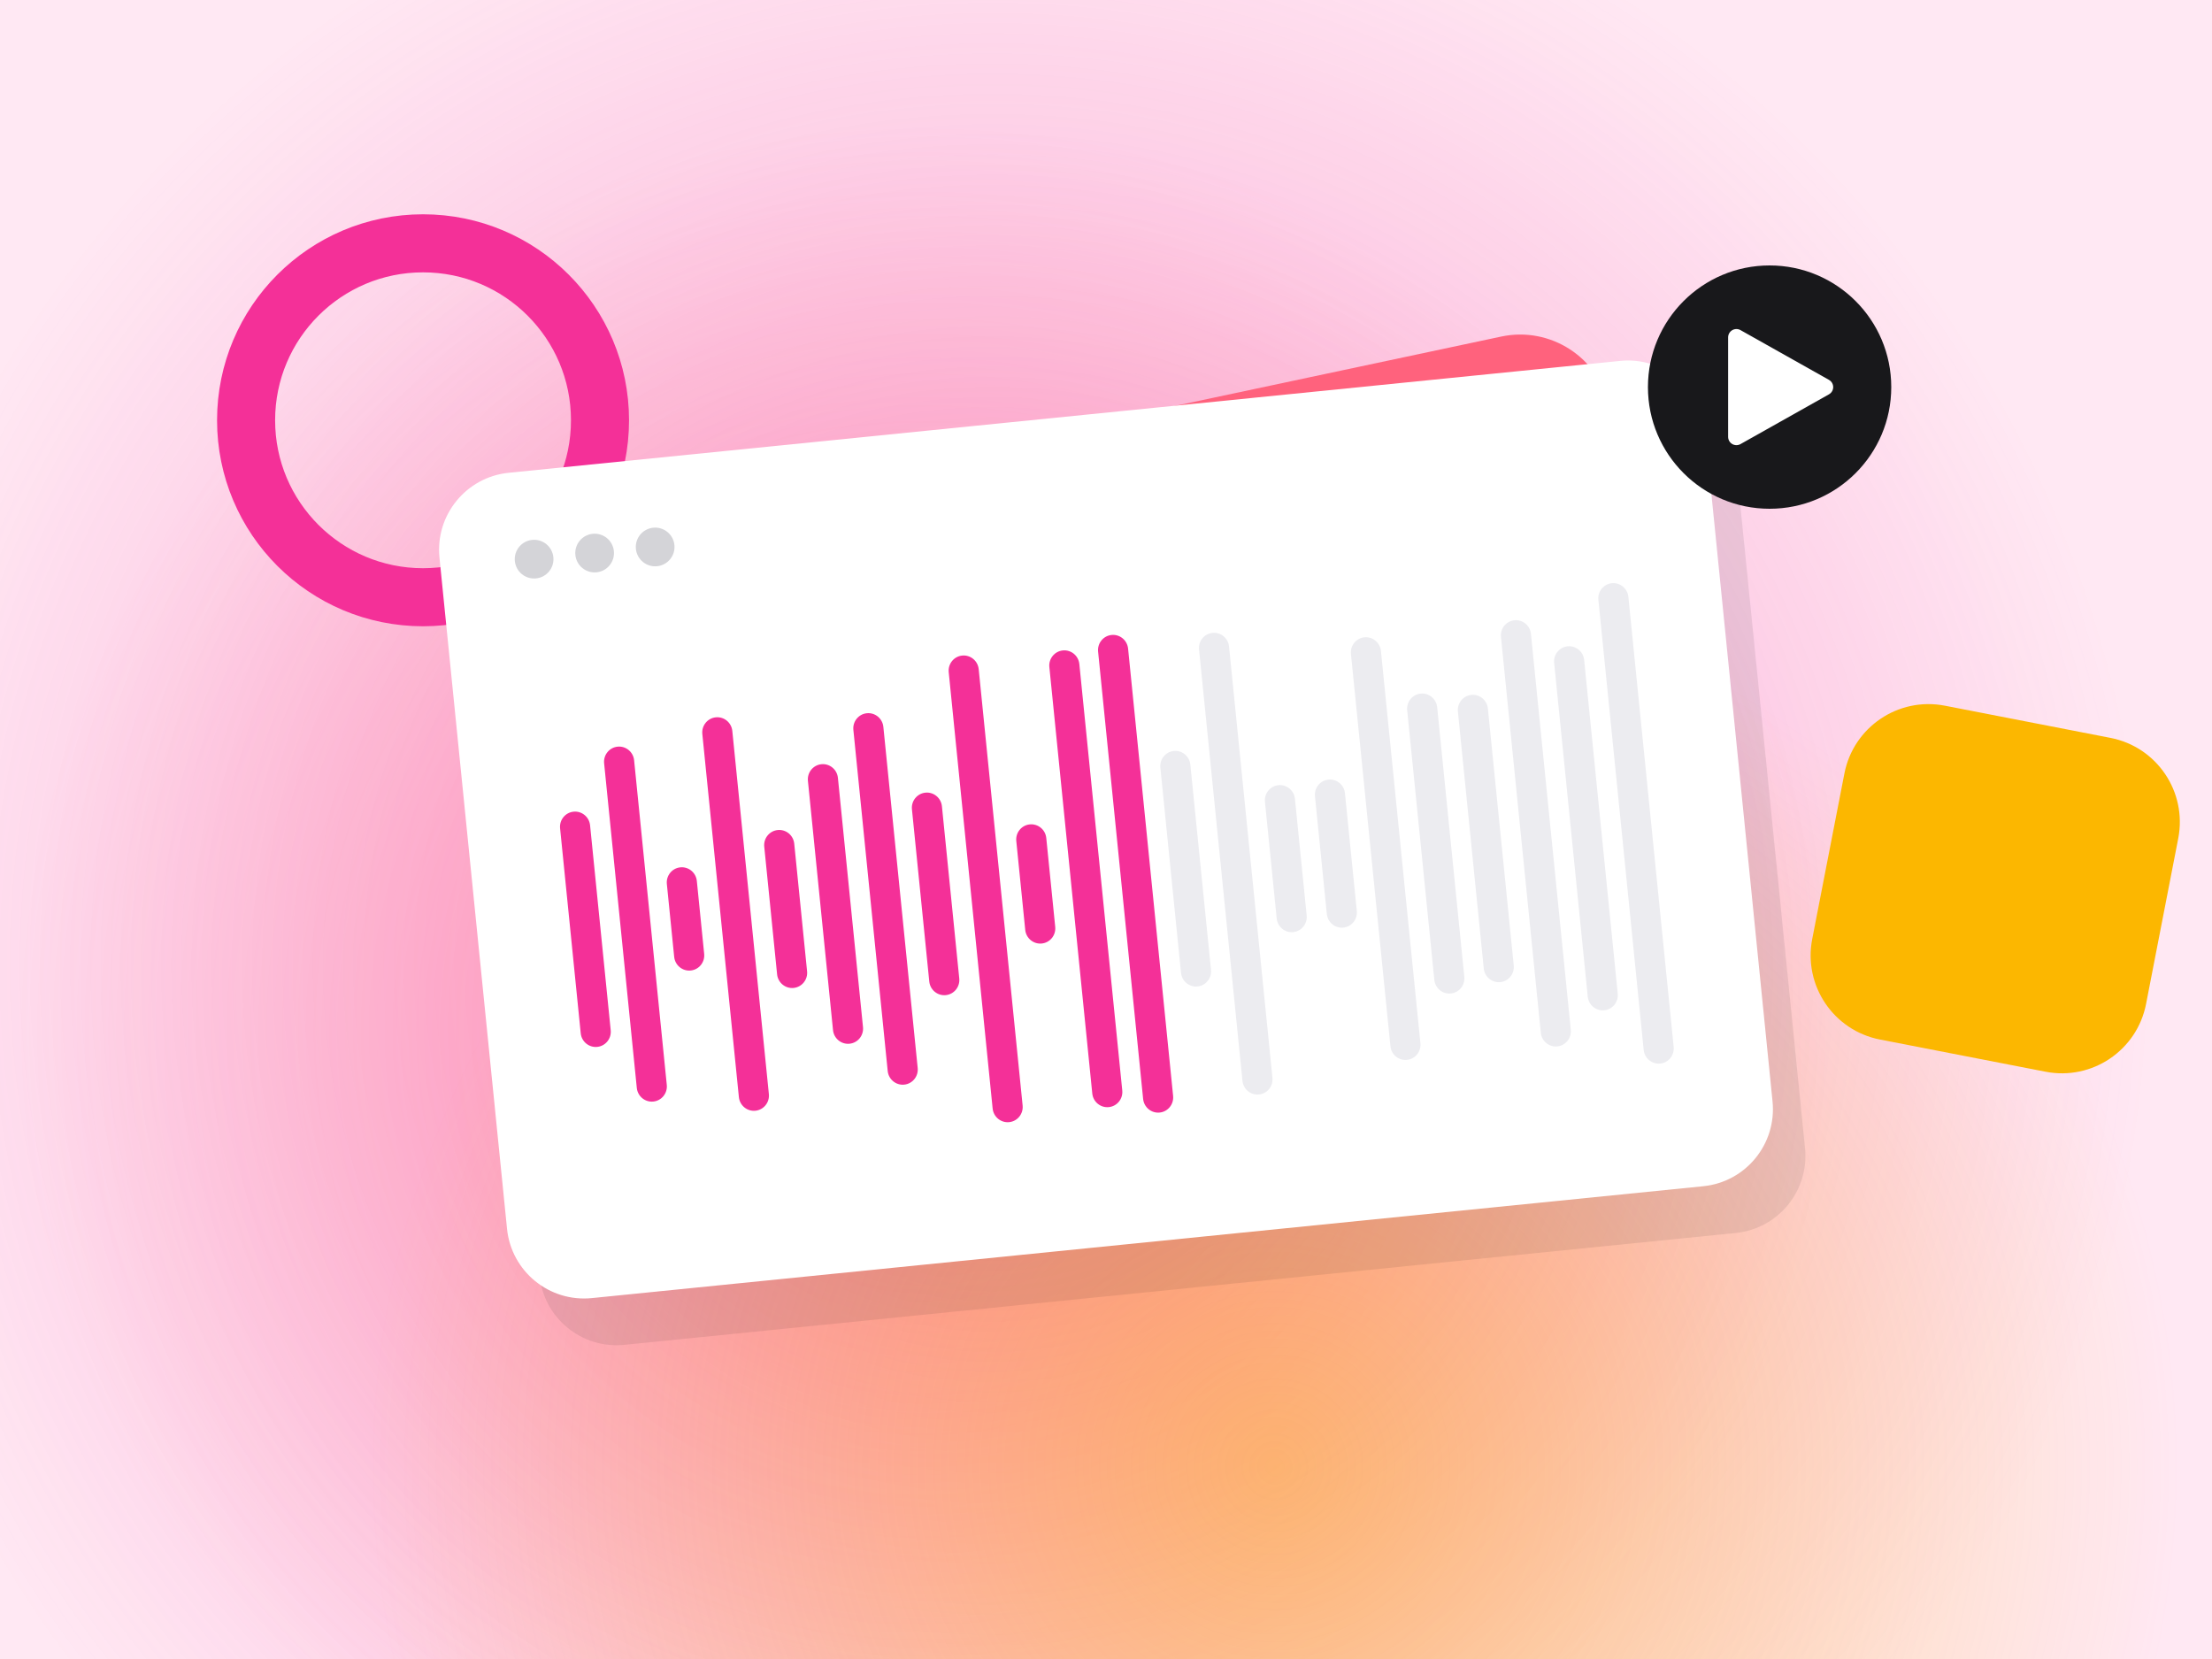
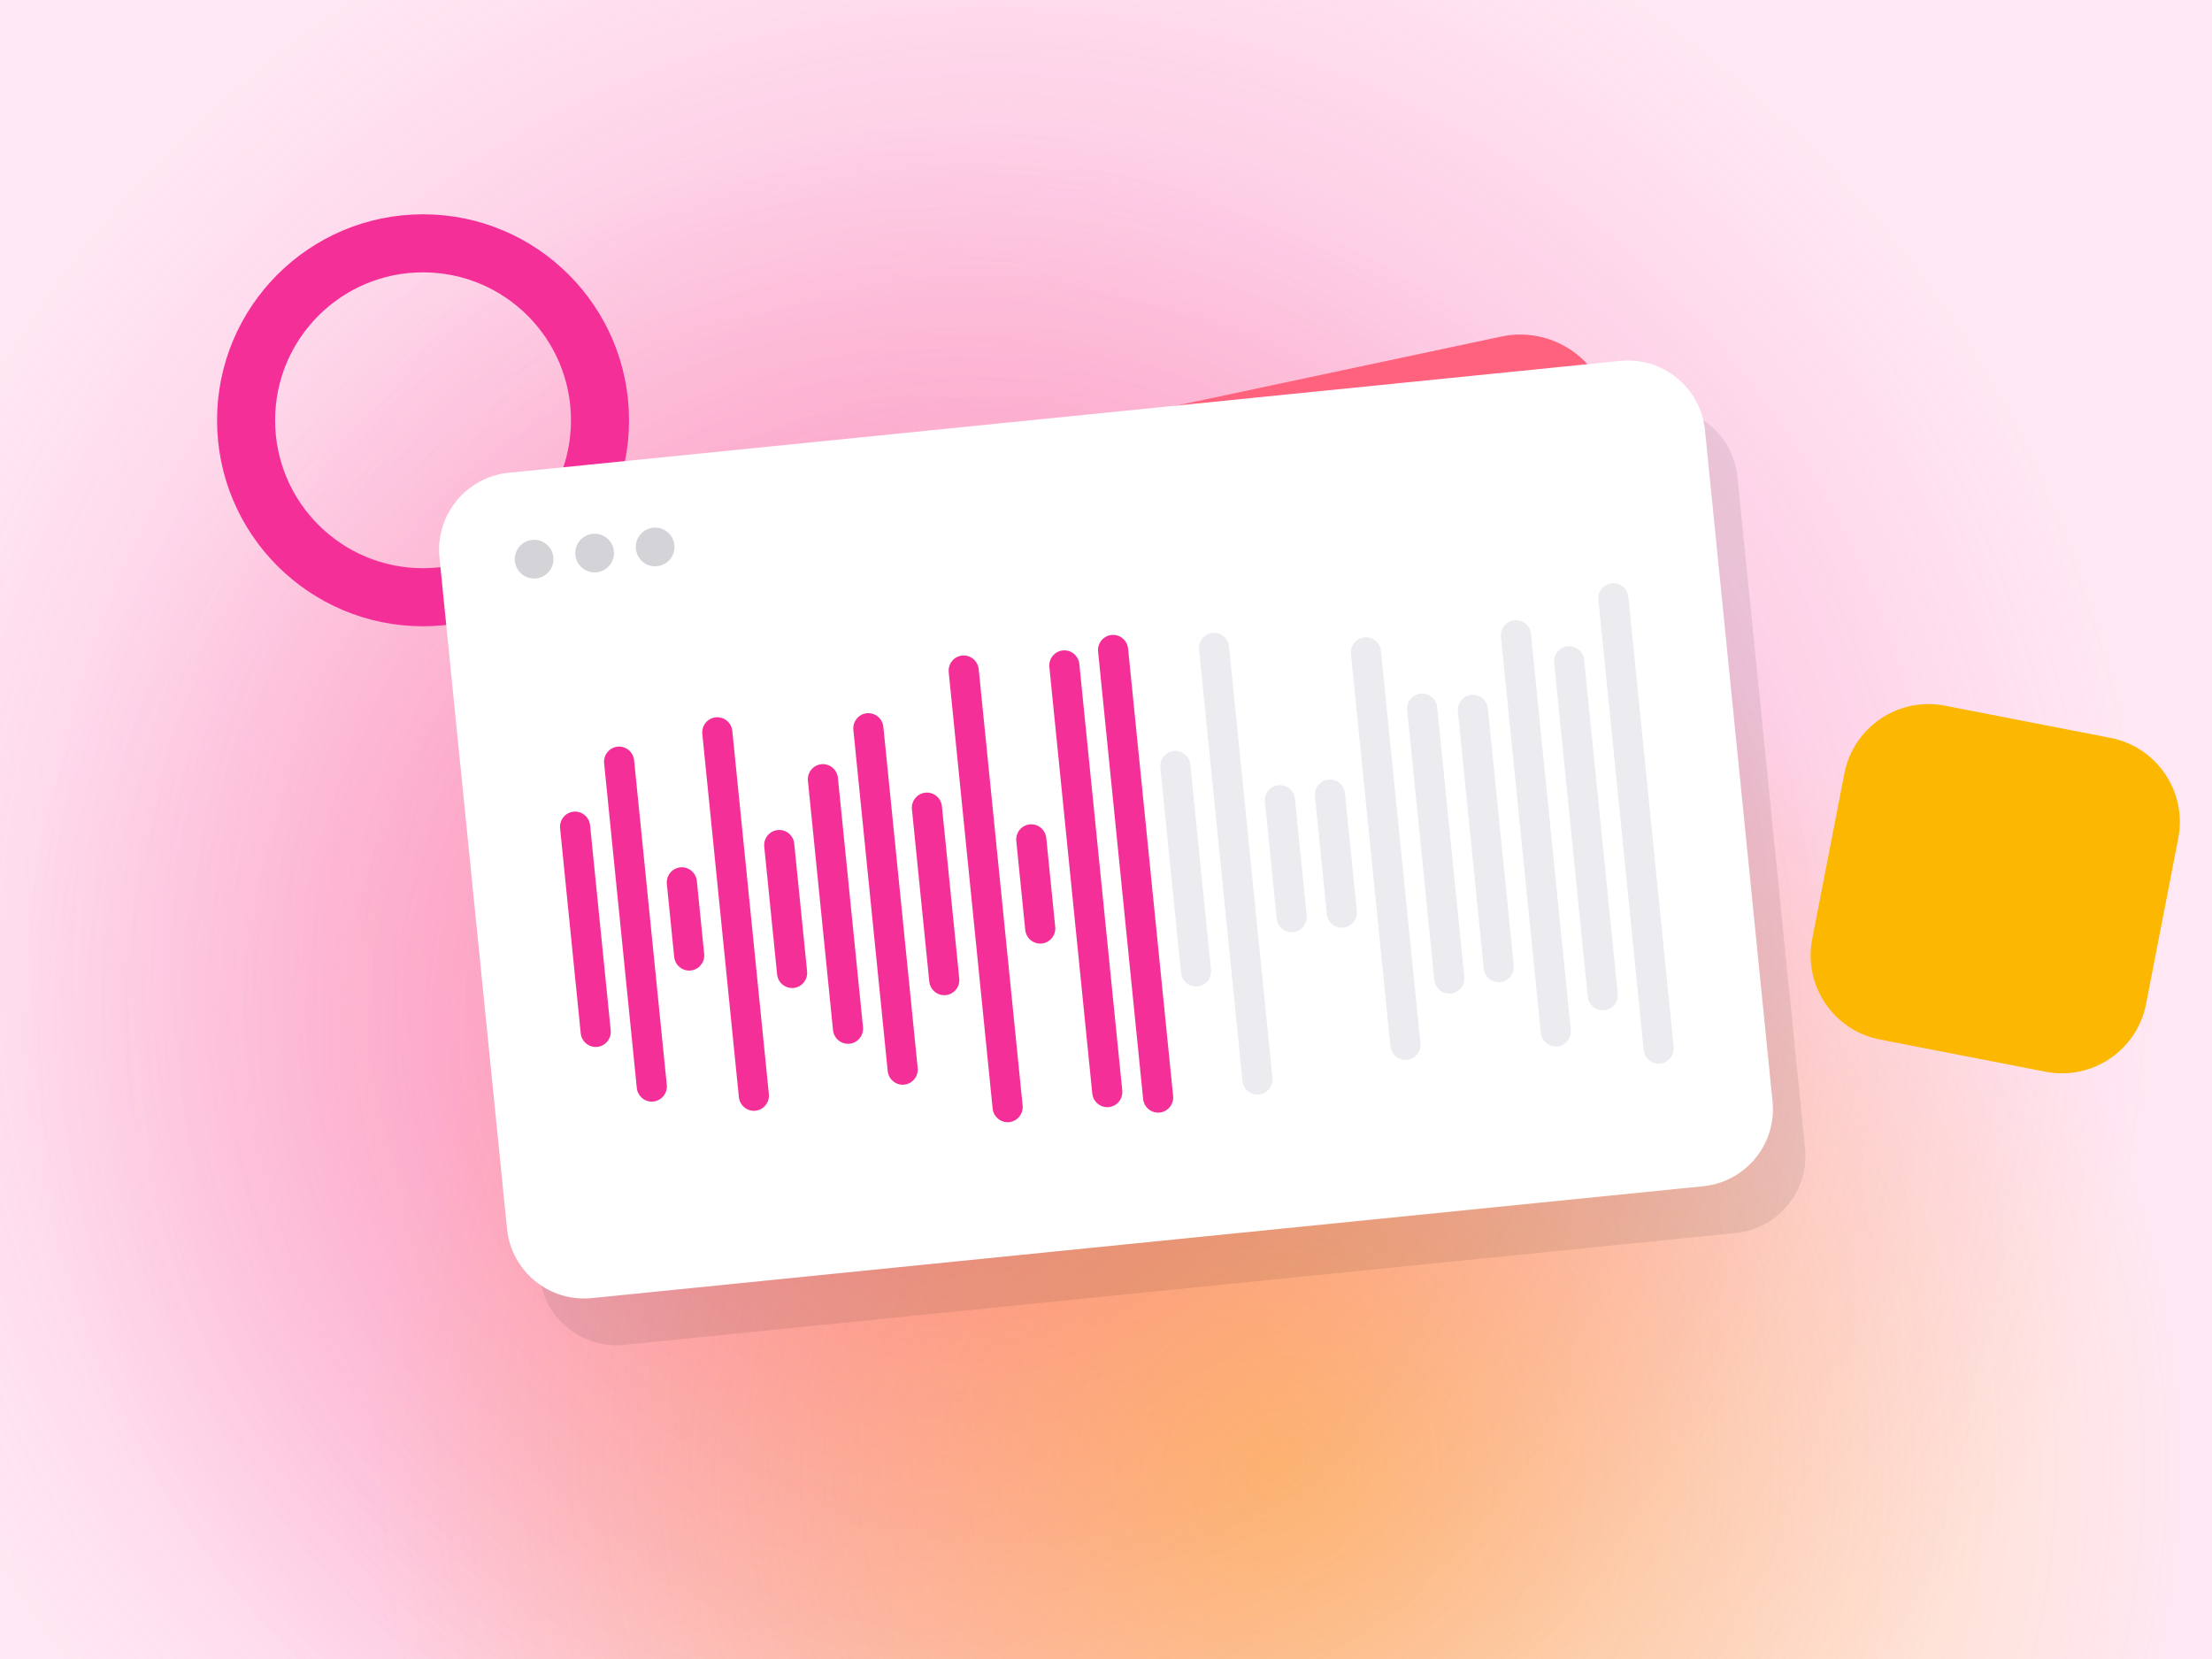
<svg xmlns="http://www.w3.org/2000/svg" viewBox="0 0 800 600" preserveAspectRatio="xMidYMid slice">
  <defs>
    <radialGradient id="g420">
      <stop offset="0" stop-color="#f43098" stop-opacity="0.45" />
      <stop offset="1" stop-color="#f43098" stop-opacity="0" />
    </radialGradient>
    <radialGradient id="g421">
      <stop offset="0" stop-color="#ff627d" stop-opacity="0.45" />
      <stop offset="1" stop-color="#ff627d" stop-opacity="0" />
    </radialGradient>
    <radialGradient id="g422">
      <stop offset="0" stop-color="#fcb700" stop-opacity="0.45" />
      <stop offset="1" stop-color="#fcb700" stop-opacity="0" />
    </radialGradient>
  </defs>
  <rect width="800" height="600" fill="#ffe8f3" />
  <circle cx="359" cy="349" r="418" fill="url(#g420)" />
  <circle cx="334" cy="373" r="329" fill="url(#g421)" />
  <circle cx="461" cy="531" r="329" fill="url(#g422)" />
  <rect x="318" y="142" width="267" height="67" rx="33" fill="#ff627d" transform="rotate(-12 451 175)" />
  <circle cx="153" cy="152" r="64" fill="none" stroke="#f43098" stroke-width="21" />
  <rect x="660" y="260" width="123" height="123" rx="31" fill="#fcb700" transform="rotate(11 722 322)" />
  <g transform="rotate(-5.748014 400 300)">
    <rect x="180" y="168" width="460" height="300" rx="28" fill="#000" opacity="0.08" />
    <rect x="170" y="150" width="460" height="300" rx="28" fill="#ffffff" />
    <circle cx="204" cy="182" r="7" fill="#d4d4d8" />
    <circle cx="226" cy="182" r="7" fill="#d4d4d8" />
    <circle cx="248" cy="182" r="7" fill="#d4d4d8" />
    <rect x="203.6" y="274.3" width="10.9" height="85.5" rx="5.5" fill="#f43098" />
    <rect x="221.8" y="252.5" width="10.9" height="129.0" rx="5.5" fill="#f43098" />
    <rect x="240.0" y="298.2" width="10.9" height="37.5" rx="5.5" fill="#f43098" />
    <rect x="258.2" y="245.5" width="10.9" height="143.0" rx="5.5" fill="#f43098" />
    <rect x="276.4" y="288.3" width="10.9" height="57.4" rx="5.5" fill="#f43098" />
    <rect x="294.5" y="266.2" width="10.9" height="101.6" rx="5.5" fill="#f43098" />
    <rect x="312.7" y="249.5" width="10.9" height="135.0" rx="5.5" fill="#f43098" />
    <rect x="330.9" y="280.2" width="10.9" height="73.6" rx="5.5" fill="#f43098" />
    <rect x="349.1" y="232.2" width="10.9" height="169.6" rx="5.5" fill="#f43098" />
    <rect x="367.3" y="295.4" width="10.9" height="43.3" rx="5.5" fill="#f43098" />
    <rect x="385.5" y="234.0" width="10.9" height="166.0" rx="5.5" fill="#f43098" />
    <rect x="403.6" y="230.2" width="10.9" height="173.6" rx="5.5" fill="#f43098" />
    <rect x="421.8" y="274.2" width="10.9" height="85.6" rx="5.5" fill="#ececf0" />
    <rect x="440.0" y="233.1" width="10.9" height="167.8" rx="5.5" fill="#ececf0" />
    <rect x="458.2" y="290.3" width="10.9" height="53.4" rx="5.5" fill="#ececf0" />
    <rect x="476.4" y="290.1" width="10.9" height="53.8" rx="5.5" fill="#ececf0" />
    <rect x="494.5" y="240.2" width="10.9" height="153.6" rx="5.5" fill="#ececf0" />
    <rect x="512.7" y="262.5" width="10.9" height="109.0" rx="5.5" fill="#ececf0" />
    <rect x="530.9" y="264.8" width="10.9" height="104.4" rx="5.5" fill="#ececf0" />
    <rect x="549.1" y="239.5" width="10.9" height="154.9" rx="5.5" fill="#ececf0" />
    <rect x="567.3" y="250.8" width="10.9" height="132.3" rx="5.5" fill="#ececf0" />
    <rect x="585.5" y="229.7" width="10.9" height="174.6" rx="5.5" fill="#ececf0" />
  </g>
-   <circle cx="640" cy="140" r="44" fill="#18181b" />
-   <path d="M628 122 L660 140 L628 158 Z" fill="#fff" stroke="#fff" stroke-width="6" stroke-linejoin="round" />
</svg>
